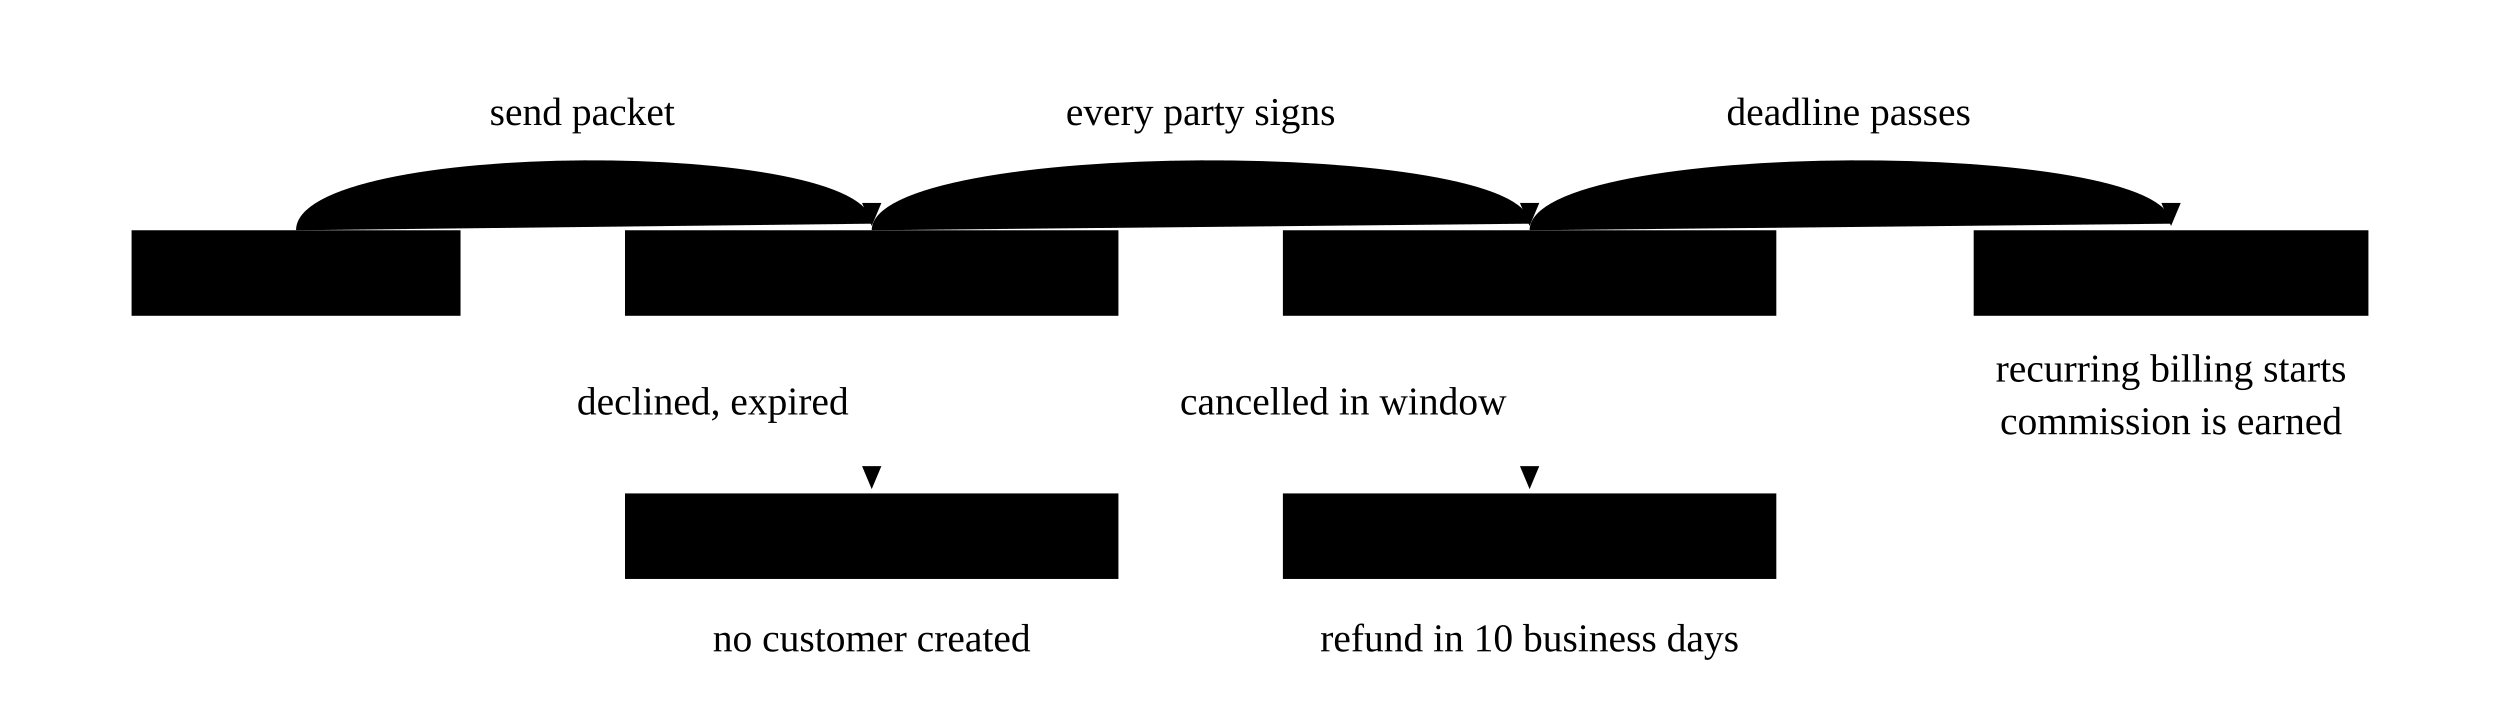
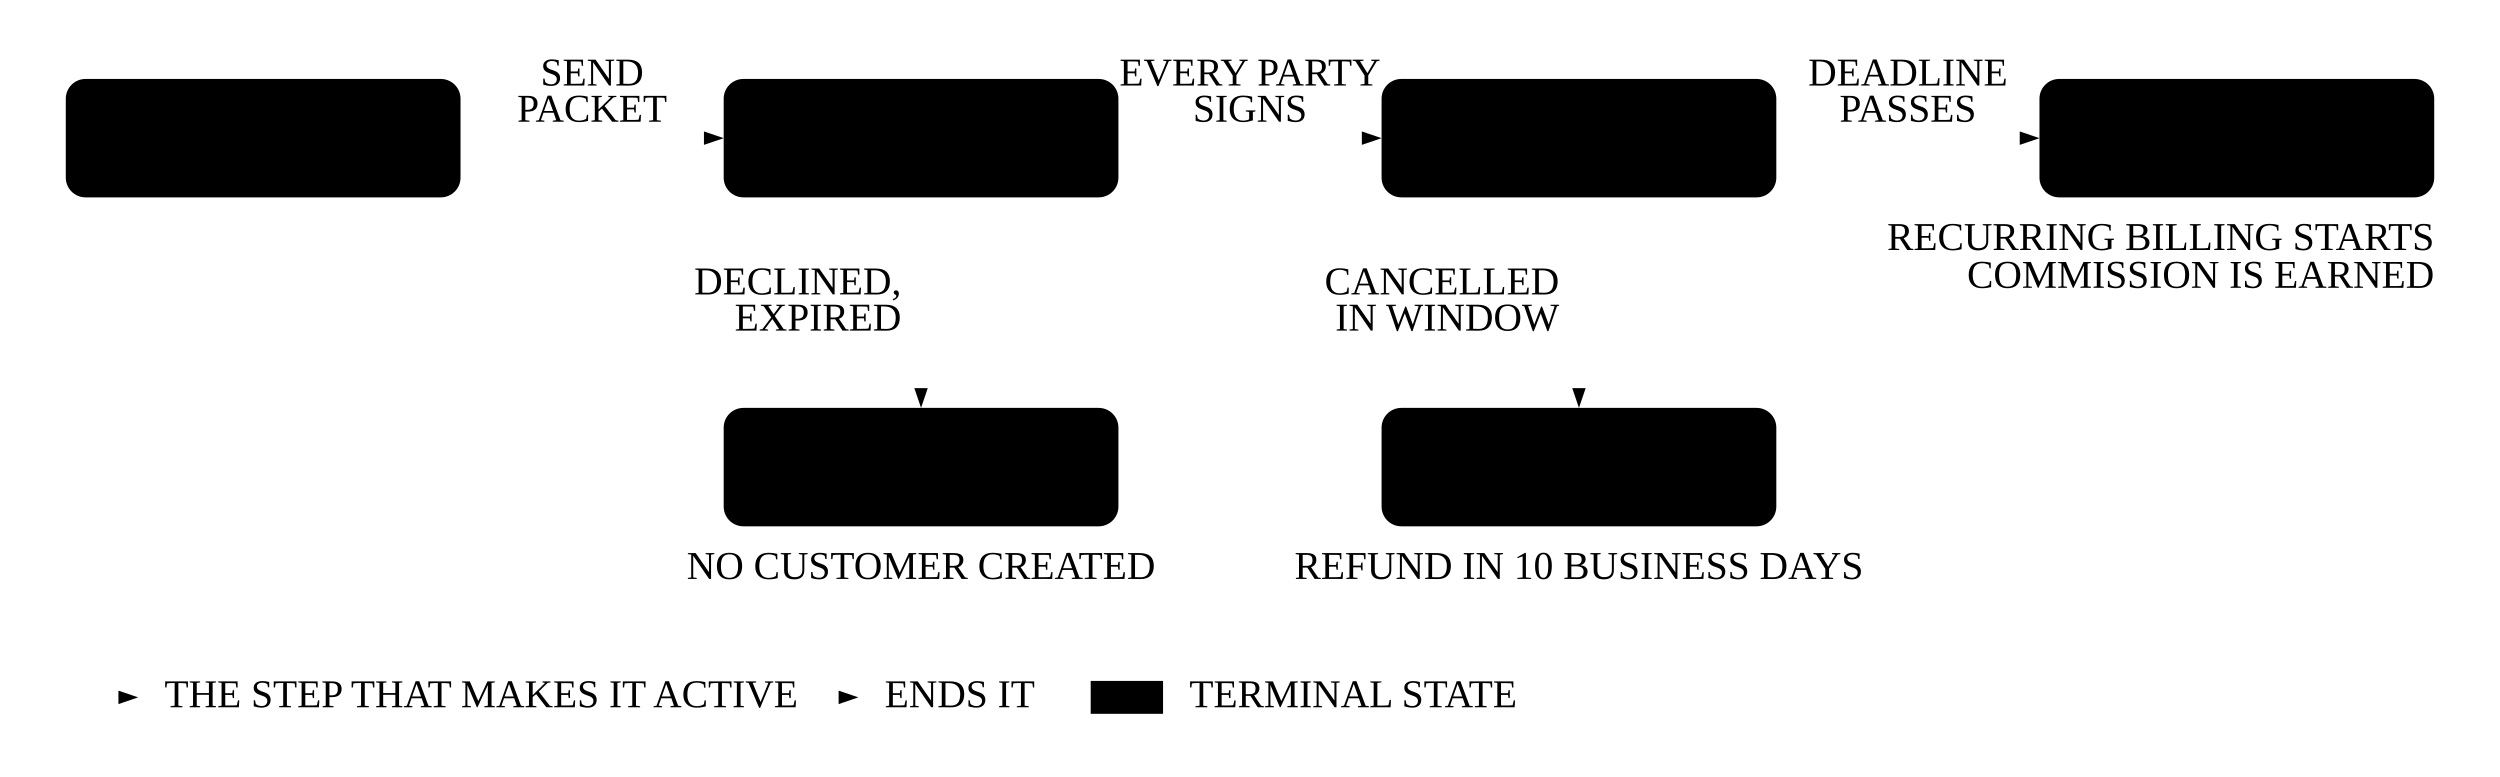
- <svg xmlns="http://www.w3.org/2000/svg" viewBox="0 0 760 216">
+ <svg xmlns="http://www.w3.org/2000/svg" class="dwg" viewBox="0 0 760 236">
  <defs>
-     <marker id="fo-sta-ah" viewBox="0 0 10 10" refX="9" refY="5" markerWidth="7" markerHeight="7" markerUnits="userSpaceOnUse" orient="auto-start-reverse">
-       <path class="ah" d="M0,0.8L10,5L0,9.2Z" />
+     <marker id="fo-sta-ah" viewBox="0 0 10 10" refX="10" refY="5" markerWidth="6" markerHeight="6" markerUnits="userSpaceOnUse" orient="auto-start-reverse">
+       <path class="ah ink" d="M0,1.6L10,5L0,8.4Z" />
    </marker>
-     <marker id="fo-sta-ah-hl" viewBox="0 0 10 10" refX="9" refY="5" markerWidth="7" markerHeight="7" markerUnits="userSpaceOnUse" orient="auto-start-reverse">
-       <path class="ah hl" d="M0,0.8L10,5L0,9.2Z" />
+     <marker id="fo-sta-ah-hl" viewBox="0 0 10 10" refX="10" refY="5" markerWidth="6" markerHeight="6" markerUnits="userSpaceOnUse" orient="auto-start-reverse">
+       <path class="ah hl" d="M0,1.6L10,5L0,8.4Z" />
    </marker>
+     <pattern id="fo-sta-hatch" width="5" height="5" patternUnits="userSpaceOnUse" patternTransform="rotate(45)">
+       <path class="hatch-ln" d="M0,0V5" />
+     </pattern>
  </defs>
-   <path class="ln" d="M90,70C90,42 265,42 265,68" marker-end="url(#fo-sta-ah)" />
-   <text class="n" x="177" y="38" text-anchor="middle">send packet</text>
-   <path class="ln" d="M265,70C265,42 465,42 465,68" marker-end="url(#fo-sta-ah)" />
-   <text class="n" x="365" y="38" text-anchor="middle">every party signs</text>
-   <path class="ln hl" d="M465,70C465,42 660,42 660,68" marker-end="url(#fo-sta-ah-hl)" />
-   <text class="n hl" x="562" y="38" text-anchor="middle">deadline passes</text>
-   <rect class="cell" x="40" y="70" width="100" height="26" />
-   <text class="t" x="90" y="83" text-anchor="middle" dominant-baseline="central">draft</text>
-   <rect class="cell" x="190" y="70" width="150" height="26" />
-   <text class="t" x="265" y="83" text-anchor="middle" dominant-baseline="central">out for signature</text>
-   <rect class="cell band" x="390" y="70" width="150" height="26" />
-   <text class="t b" x="465" y="83" text-anchor="middle" dominant-baseline="central">signed, window open</text>
-   <rect class="cell hl" x="600" y="70" width="120" height="26" />
-   <text class="t hl b" x="660" y="83" text-anchor="middle" dominant-baseline="central">active</text>
-   <text class="n" x="660" y="116" text-anchor="middle">recurring billing starts</text>
-   <text class="n" x="660" y="132" text-anchor="middle">commission is earned</text>
-   <path class="ln" d="M265,96V148" marker-end="url(#fo-sta-ah)" />
-   <text class="n" x="258" y="126" text-anchor="end">declined, expired</text>
-   <path class="ln" d="M465,96V148" marker-end="url(#fo-sta-ah)" />
-   <text class="n" x="458" y="126" text-anchor="end">cancelled in window</text>
-   <rect class="cell ghost end" x="190" y="150" width="150" height="26" />
-   <text class="t dim" x="265" y="163" text-anchor="middle" dominant-baseline="central">void</text>
-   <rect class="cell ghost end" x="390" y="150" width="150" height="26" />
-   <text class="t dim" x="465" y="163" text-anchor="middle" dominant-baseline="central">cancelled</text>
-   <text class="n" x="265" y="198" text-anchor="middle">no customer created</text>
-   <text class="n" x="465" y="198" text-anchor="middle">refund in 10 business days</text>
+   <rect class="obj fill-2" x="20" y="24" width="120" height="36" rx="6" />
+   <text class="sl ink" x="80" y="45" text-anchor="middle">DRAFT</text>
+   <rect class="obj fill-2" x="220" y="24" width="120" height="36" rx="6" />
+   <text class="sl ink" x="280" y="39.25" text-anchor="middle">OUT FOR</text>
+   <text class="sl ink" x="280" y="50.75" text-anchor="middle">SIGNATURE</text>
+   <rect class="obj fill-1" x="420" y="24" width="120" height="36" rx="6" />
+   <text class="sl ink" x="480" y="39.25" text-anchor="middle">SIGNED,</text>
+   <text class="sl ink" x="480" y="50.75" text-anchor="middle">WINDOW OPEN</text>
+   <rect class="obj hl" x="620" y="24" width="120" height="36" rx="6" />
+   <text class="sl ink hl" x="680" y="45" text-anchor="middle">ACTIVE</text>
+   <rect class="obj fill-1" x="220" y="124" width="120" height="36" rx="6" />
+   <rect class="obj" x="223" y="127" width="114" height="30" rx="4" />
+   <text class="sl ink" x="280" y="145" text-anchor="middle">VOID</text>
+   <rect class="obj fill-1" x="420" y="124" width="120" height="36" rx="6" />
+   <rect class="obj" x="423" y="127" width="114" height="30" rx="4" />
+   <text class="sl ink" x="480" y="145" text-anchor="middle">CANCELLED</text>
+   <path class="flow" d="M140,42L220,42" marker-end="url(#fo-sta-ah)" />
+   <text class="sl ko" x="180" y="26" text-anchor="middle">SEND</text>
+   <text class="sl ko" x="180" y="37" text-anchor="middle">PACKET</text>
+   <path class="flow" d="M340,42L420,42" marker-end="url(#fo-sta-ah)" />
+   <text class="sl ko" x="380" y="26" text-anchor="middle">EVERY PARTY</text>
+   <text class="sl ko" x="380" y="37" text-anchor="middle">SIGNS</text>
+   <path class="flow hl" d="M540,42L620,42" marker-end="url(#fo-sta-ah-hl)" />
+   <text class="sl hl ko" x="580" y="26" text-anchor="middle">DEADLINE</text>
+   <text class="sl hl ko" x="580" y="37" text-anchor="middle">PASSES</text>
+   <text class="sl" x="740" y="76" text-anchor="end">RECURRING BILLING STARTS</text>
+   <text class="sl" x="740" y="87.5" text-anchor="end">COMMISSION IS EARNED</text>
+   <path class="flow alt" d="M280,60L280,124" marker-end="url(#fo-sta-ah)" />
+   <text class="sl ko" x="274" y="89.5" text-anchor="end">DECLINED,</text>
+   <text class="sl ko" x="274" y="100.5" text-anchor="end">EXPIRED</text>
+   <path class="flow alt" d="M480,60L480,124" marker-end="url(#fo-sta-ah)" />
+   <text class="sl ko" x="474" y="89.5" text-anchor="end">CANCELLED</text>
+   <text class="sl ko" x="474" y="100.5" text-anchor="end">IN WINDOW</text>
+   <text class="sl" x="280" y="176" text-anchor="middle">NO CUSTOMER CREATED</text>
+   <text class="sl" x="480" y="176" text-anchor="middle">REFUND IN 10 BUSINESS DAYS</text>
+   <path class="flow hl" d="M20,212L42,212" marker-end="url(#fo-sta-ah-hl)" />
+   <text class="sl" x="50" y="215">THE STEP THAT MAKES IT ACTIVE</text>
+   <path class="flow alt" d="M238.94,212L260.94,212" marker-end="url(#fo-sta-ah)" />
+   <text class="sl" x="268.94" y="215">ENDS IT</text>
+   <rect class="obj fill-2" x="331.57" y="207" width="22" height="10" />
+   <rect class="obj" x="334.57" y="210" width="16" height="4" />
+   <text class="sl" x="361.57" y="215">TERMINAL STATE</text>
</svg>
